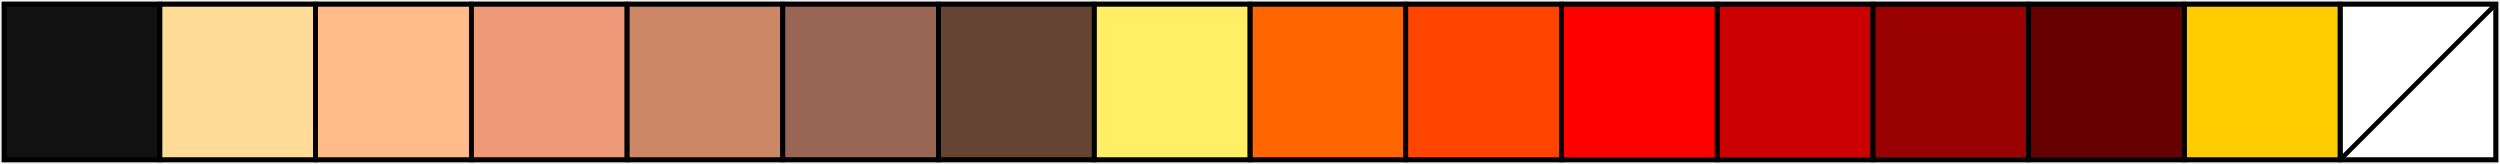
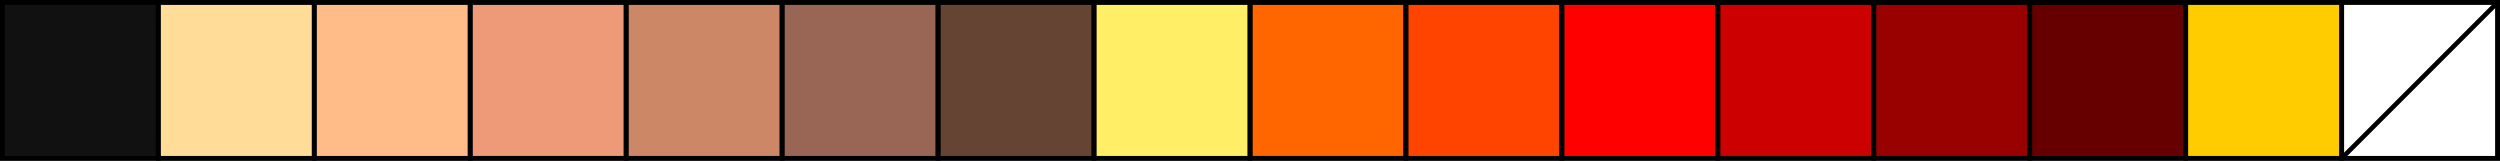
- <svg xmlns="http://www.w3.org/2000/svg" width="80.265mm" height="5.265mm" viewBox="0 0 80.265 5.265" version="1.1" id="svg5">
+ <svg xmlns="http://www.w3.org/2000/svg" width="9.181in" height="0.59in" viewBox="0 0 233.192 14.984" version="1.1" id="svg5">
  <defs id="defs2" />
-   <g id="layer1" transform="translate(-64.98121,-153.2761)">
-     <rect style="fill:#ffffff;fill-opacity:1;stroke:#000000;stroke-width:0.15;stroke-dasharray:none;stroke-opacity:1;stroke-miterlimit:4" id="rect9641-38" width="5" height="5" x="140.113" y="153.408" />
-     <rect style="fill:#ff6600;fill-opacity:1;stroke:#000000;stroke-width:0.15;stroke-dasharray:none;stroke-opacity:1;stroke-miterlimit:4" id="rect9641" width="5" height="5" x="105.113" y="153.408" />
-     <rect style="fill:#ff4400;fill-opacity:1;stroke:#000000;stroke-width:0.15;stroke-dasharray:none;stroke-opacity:1;stroke-miterlimit:4" id="rect9641-0" width="5" height="5" x="110.114" y="153.408" />
-     <rect style="fill:#ff0000;fill-opacity:1;stroke:#000000;stroke-width:0.15;stroke-dasharray:none;stroke-opacity:1;stroke-miterlimit:4" id="rect9641-3" width="5" height="5" x="115.114" y="153.408" />
-     <rect style="fill:#cc0000;fill-opacity:1;stroke:#000000;stroke-width:0.15;stroke-dasharray:none;stroke-opacity:1;stroke-miterlimit:4" id="rect9641-6" width="5" height="5" x="120.114" y="153.408" />
-     <rect style="fill:#990000;fill-opacity:1;stroke:#000000;stroke-width:0.15;stroke-dasharray:none;stroke-opacity:1;stroke-miterlimit:4" id="rect9641-05" width="5" height="5" x="125.114" y="153.408" />
-     <rect style="fill:#660000;fill-opacity:1;stroke:#000000;stroke-width:0.15;stroke-dasharray:none;stroke-opacity:1;stroke-miterlimit:4" id="rect9641-1" width="5" height="5" x="130.113" y="153.408" />
-     <rect style="fill:#ffcc00;fill-opacity:1;stroke:#000000;stroke-width:0.15;stroke-dasharray:none;stroke-opacity:1;stroke-miterlimit:4" id="rect9641-8" width="5" height="5" x="135.113" y="153.408" />
-     <rect style="fill:#111111;fill-opacity:1;stroke:#000000;stroke-width:0.15;stroke-dasharray:none;stroke-opacity:1;stroke-miterlimit:4" id="rect9641-08" width="5" height="5" x="65.113" y="153.408" />
-     <rect style="fill:#ffdd99;fill-opacity:1;stroke:#000000;stroke-width:0.15;stroke-dasharray:none;stroke-opacity:1;stroke-miterlimit:4" id="rect9641-0-6" width="5" height="5" x="70.113" y="153.408" />
-     <rect style="fill:#ffbb88;fill-opacity:1;stroke:#000000;stroke-width:0.15;stroke-dasharray:none;stroke-opacity:1;stroke-miterlimit:4" id="rect9641-3-0" width="5" height="5" x="75.113" y="153.408" />
-     <rect style="fill:#ee9977;fill-opacity:1;stroke:#000000;stroke-width:0.15;stroke-dasharray:none;stroke-opacity:1;stroke-miterlimit:4" id="rect9641-6-7" width="5" height="5" x="80.114" y="153.408" />
-     <rect style="fill:#cc8866;fill-opacity:1;stroke:#000000;stroke-width:0.15;stroke-dasharray:none;stroke-opacity:1;stroke-miterlimit:4" id="rect9641-05-6" width="5" height="5" x="85.114" y="153.408" />
-     <rect style="fill:#996655;fill-opacity:1;stroke:#000000;stroke-width:0.15;stroke-dasharray:none;stroke-opacity:1;stroke-miterlimit:4" id="rect9641-1-8" width="5" height="5" x="90.113" y="153.408" />
-     <rect style="fill:#664433;fill-opacity:1;stroke:#000000;stroke-width:0.15;stroke-dasharray:none;stroke-opacity:1;stroke-miterlimit:4" id="rect9641-8-7" width="5" height="5" x="95.113" y="153.408" />
-     <rect style="fill:#ffee66;fill-opacity:1;stroke:#000000;stroke-width:0.15;stroke-dasharray:none;stroke-opacity:1;stroke-miterlimit:4" id="rect9641-38-3" width="5" height="5" x="100.113" y="153.408" />
-     <path style="fill:none;stroke:#000000;stroke-width:0.15;stroke-opacity:1;stroke-miterlimit:4;stroke-dasharray:none" d="m 70.114,153.408 v 5" id="path1049" />
-     <path style="fill:none;stroke:#000000;stroke-width:0.15;stroke-opacity:1;stroke-miterlimit:4;stroke-dasharray:none" d="m 75.114,153.408 v 5" id="path1051" />
-     <path style="fill:none;stroke:#000000;stroke-width:0.15;stroke-opacity:1;stroke-miterlimit:4;stroke-dasharray:none" d="m 80.114,153.408 v 5" id="path1053" />
-     <path style="fill:none;stroke:#000000;stroke-width:0.15;stroke-opacity:1;stroke-miterlimit:4;stroke-dasharray:none" d="m 85.114,153.408 v 5" id="path1055" />
-     <path style="fill:none;stroke:#000000;stroke-width:0.15;stroke-opacity:1;stroke-miterlimit:4;stroke-dasharray:none" d="m 90.114,153.408 v 5" id="path1057" />
-     <path style="fill:none;stroke:#000000;stroke-width:0.15;stroke-opacity:1;stroke-miterlimit:4;stroke-dasharray:none" d="m 95.114,153.408 v 5" id="path1059" />
-     <path style="fill:none;stroke:#000000;stroke-width:0.15;stroke-opacity:1;stroke-miterlimit:4;stroke-dasharray:none" d="m 100.114,153.408 v 5" id="path1061" />
-     <path style="fill:none;stroke:#000000;stroke-width:0.15;stroke-opacity:1;stroke-miterlimit:4;stroke-dasharray:none" d="m 105.114,153.408 v 5" id="path1063" />
-     <path style="fill:none;stroke:#000000;stroke-width:0.15;stroke-opacity:1;stroke-miterlimit:4;stroke-dasharray:none" d="m 110.114,153.408 v 5" id="path1065" />
-     <path style="fill:none;stroke:#000000;stroke-width:0.15;stroke-opacity:1;stroke-miterlimit:4;stroke-dasharray:none" d="m 115.114,153.408 v 5" id="path1067" />
-     <path style="fill:none;stroke:#000000;stroke-width:0.15;stroke-opacity:1;stroke-miterlimit:4;stroke-dasharray:none" d="m 120.114,153.408 v 5" id="path1069" />
-     <path style="fill:none;stroke:#000000;stroke-width:0.15;stroke-opacity:1;stroke-miterlimit:4;stroke-dasharray:none" d="m 125.114,153.408 v 5" id="path1071" />
-     <path style="fill:none;stroke:#000000;stroke-width:0.15;stroke-opacity:1;stroke-miterlimit:4;stroke-dasharray:none" d="m 130.113,153.408 v 5" id="path1073" />
-     <path style="fill:none;stroke:#000000;stroke-width:0.15;stroke-opacity:1;stroke-miterlimit:4;stroke-dasharray:none" d="m 135.113,153.408 v 5" id="path1075" />
-     <path style="fill:none;stroke:#000000;stroke-width:0.15;stroke-opacity:1;stroke-miterlimit:4;stroke-dasharray:none" d="m 140.113,153.408 v 5" id="path1077" />
-     <path style="fill:none;stroke:#000000;stroke-width:0.15;stroke-opacity:1;stroke-miterlimit:4;stroke-dasharray:none" d="m 145.113,153.408 -5,5" id="path1077-2" />
-     <g id="g1081" transform="translate(65.1135,153.4084)" style="stroke-width:0.15;stroke-miterlimit:4;stroke-dasharray:none" />
-     <rect x="65.114" y="153.408" width="80" height="5" style="fill:none;stroke:#000000;stroke-width:0.15;stroke-opacity:1;stroke-miterlimit:4;stroke-dasharray:none" id="rect1083" />
+   <g id="layer1" transform="translate(-65.03848,-153.3334)">
+     <rect style="fill:#ffffff;fill-opacity:1;stroke:#000000;stroke-width:0.436;stroke-miterlimit:4;stroke-dasharray:none;stroke-opacity:1" id="rect9641-38" width="14.547" height="14.547" x="283.465" y="153.552" />
+     <rect style="fill:#ff6600;fill-opacity:1;stroke:#000000;stroke-width:0.436;stroke-miterlimit:4;stroke-dasharray:none;stroke-opacity:1" id="rect9641" width="14.547" height="14.547" x="181.634" y="153.552" />
+     <rect style="fill:#ff4400;fill-opacity:1;stroke:#000000;stroke-width:0.436;stroke-miterlimit:4;stroke-dasharray:none;stroke-opacity:1" id="rect9641-0" width="14.547" height="14.547" x="196.181" y="153.552" />
+     <rect style="fill:#ff0000;fill-opacity:1;stroke:#000000;stroke-width:0.436;stroke-miterlimit:4;stroke-dasharray:none;stroke-opacity:1" id="rect9641-3" width="14.547" height="14.547" x="210.729" y="153.552" />
+     <rect style="fill:#cc0000;fill-opacity:1;stroke:#000000;stroke-width:0.436;stroke-miterlimit:4;stroke-dasharray:none;stroke-opacity:1" id="rect9641-6" width="14.547" height="14.547" x="225.276" y="153.552" />
+     <rect style="fill:#990000;fill-opacity:1;stroke:#000000;stroke-width:0.436;stroke-miterlimit:4;stroke-dasharray:none;stroke-opacity:1" id="rect9641-05" width="14.547" height="14.547" x="239.823" y="153.552" />
+     <rect style="fill:#660000;fill-opacity:1;stroke:#000000;stroke-width:0.436;stroke-miterlimit:4;stroke-dasharray:none;stroke-opacity:1" id="rect9641-1" width="14.547" height="14.547" x="254.37" y="153.552" />
+     <rect style="fill:#ffcc00;fill-opacity:1;stroke:#000000;stroke-width:0.436;stroke-miterlimit:4;stroke-dasharray:none;stroke-opacity:1" id="rect9641-8" width="14.547" height="14.547" x="268.917" y="153.552" />
+     <rect style="fill:#111111;fill-opacity:1;stroke:#000000;stroke-width:0.436;stroke-miterlimit:4;stroke-dasharray:none;stroke-opacity:1" id="rect9641-08" width="14.547" height="14.547" x="65.257" y="153.552" />
+     <rect style="fill:#ffdd99;fill-opacity:1;stroke:#000000;stroke-width:0.436;stroke-miterlimit:4;stroke-dasharray:none;stroke-opacity:1" id="rect9641-0-6" width="14.547" height="14.547" x="79.804" y="153.552" />
+     <rect style="fill:#ffbb88;fill-opacity:1;stroke:#000000;stroke-width:0.436;stroke-miterlimit:4;stroke-dasharray:none;stroke-opacity:1" id="rect9641-3-0" width="14.547" height="14.547" x="94.351" y="153.552" />
+     <rect style="fill:#ee9977;fill-opacity:1;stroke:#000000;stroke-width:0.436;stroke-miterlimit:4;stroke-dasharray:none;stroke-opacity:1" id="rect9641-6-7" width="14.547" height="14.547" x="108.898" y="153.552" />
+     <rect style="fill:#cc8866;fill-opacity:1;stroke:#000000;stroke-width:0.436;stroke-miterlimit:4;stroke-dasharray:none;stroke-opacity:1" id="rect9641-05-6" width="14.547" height="14.547" x="123.446" y="153.552" />
+     <rect style="fill:#996655;fill-opacity:1;stroke:#000000;stroke-width:0.436;stroke-miterlimit:4;stroke-dasharray:none;stroke-opacity:1" id="rect9641-1-8" width="14.547" height="14.547" x="137.993" y="153.552" />
+     <rect style="fill:#664433;fill-opacity:1;stroke:#000000;stroke-width:0.436;stroke-miterlimit:4;stroke-dasharray:none;stroke-opacity:1" id="rect9641-8-7" width="14.547" height="14.547" x="152.54" y="153.552" />
+     <rect style="fill:#ffee66;fill-opacity:1;stroke:#000000;stroke-width:0.436;stroke-miterlimit:4;stroke-dasharray:none;stroke-opacity:1" id="rect9641-38-3" width="14.547" height="14.547" x="167.087" y="153.552" />
+     <path style="fill:none;stroke:#000000;stroke-width:0.436;stroke-miterlimit:4;stroke-dasharray:none;stroke-opacity:1" d="m 79.804,153.552 v 14.547" id="path1049" />
+     <path style="fill:none;stroke:#000000;stroke-width:0.436;stroke-miterlimit:4;stroke-dasharray:none;stroke-opacity:1" d="m 94.351,153.552 v 14.547" id="path1051" />
+     <path style="fill:none;stroke:#000000;stroke-width:0.436;stroke-miterlimit:4;stroke-dasharray:none;stroke-opacity:1" d="m 108.898,153.552 v 14.547" id="path1053" />
+     <path style="fill:none;stroke:#000000;stroke-width:0.436;stroke-miterlimit:4;stroke-dasharray:none;stroke-opacity:1" d="m 123.446,153.552 v 14.547" id="path1055" />
+     <path style="fill:none;stroke:#000000;stroke-width:0.436;stroke-miterlimit:4;stroke-dasharray:none;stroke-opacity:1" d="m 137.993,153.552 v 14.547" id="path1057" />
+     <path style="fill:none;stroke:#000000;stroke-width:0.436;stroke-miterlimit:4;stroke-dasharray:none;stroke-opacity:1" d="m 152.54,153.552 v 14.547" id="path1059" />
+     <path style="fill:none;stroke:#000000;stroke-width:0.436;stroke-miterlimit:4;stroke-dasharray:none;stroke-opacity:1" d="m 167.087,153.552 v 14.547" id="path1061" />
+     <path style="fill:none;stroke:#000000;stroke-width:0.436;stroke-miterlimit:4;stroke-dasharray:none;stroke-opacity:1" d="m 181.634,153.552 v 14.547" id="path1063" />
+     <path style="fill:none;stroke:#000000;stroke-width:0.436;stroke-miterlimit:4;stroke-dasharray:none;stroke-opacity:1" d="m 196.181,153.552 v 14.547" id="path1065" />
+     <path style="fill:none;stroke:#000000;stroke-width:0.436;stroke-miterlimit:4;stroke-dasharray:none;stroke-opacity:1" d="m 210.729,153.552 v 14.547" id="path1067" />
+     <path style="fill:none;stroke:#000000;stroke-width:0.436;stroke-miterlimit:4;stroke-dasharray:none;stroke-opacity:1" d="m 225.276,153.552 v 14.547" id="path1069" />
+     <path style="fill:none;stroke:#000000;stroke-width:0.436;stroke-miterlimit:4;stroke-dasharray:none;stroke-opacity:1" d="m 239.823,153.552 v 14.547" id="path1071" />
+     <path style="fill:none;stroke:#000000;stroke-width:0.436;stroke-miterlimit:4;stroke-dasharray:none;stroke-opacity:1" d="m 254.37,153.552 v 14.547" id="path1073" />
+     <path style="fill:none;stroke:#000000;stroke-width:0.436;stroke-miterlimit:4;stroke-dasharray:none;stroke-opacity:1" d="m 268.917,153.552 v 14.547" id="path1075" />
+     <path style="fill:none;stroke:#000000;stroke-width:0.436;stroke-miterlimit:4;stroke-dasharray:none;stroke-opacity:1" d="m 283.465,153.552 v 14.547" id="path1077" />
+     <path style="fill:none;stroke:#000000;stroke-width:0.436;stroke-miterlimit:4;stroke-dasharray:none;stroke-opacity:1" d="m 298.012,153.552 -14.547,14.547" id="path1077-2" />
+     <g id="g1081" transform="matrix(2.909439,0,0,2.909439,65.25675,153.5516)" style="stroke-width:0.15;stroke-miterlimit:4;stroke-dasharray:none" />
+     <rect x="65.257" y="153.552" width="232.755" height="14.547" style="fill:none;stroke:#000000;stroke-width:0.436;stroke-miterlimit:4;stroke-dasharray:none;stroke-opacity:1" id="rect1083" />
  </g>
</svg>
